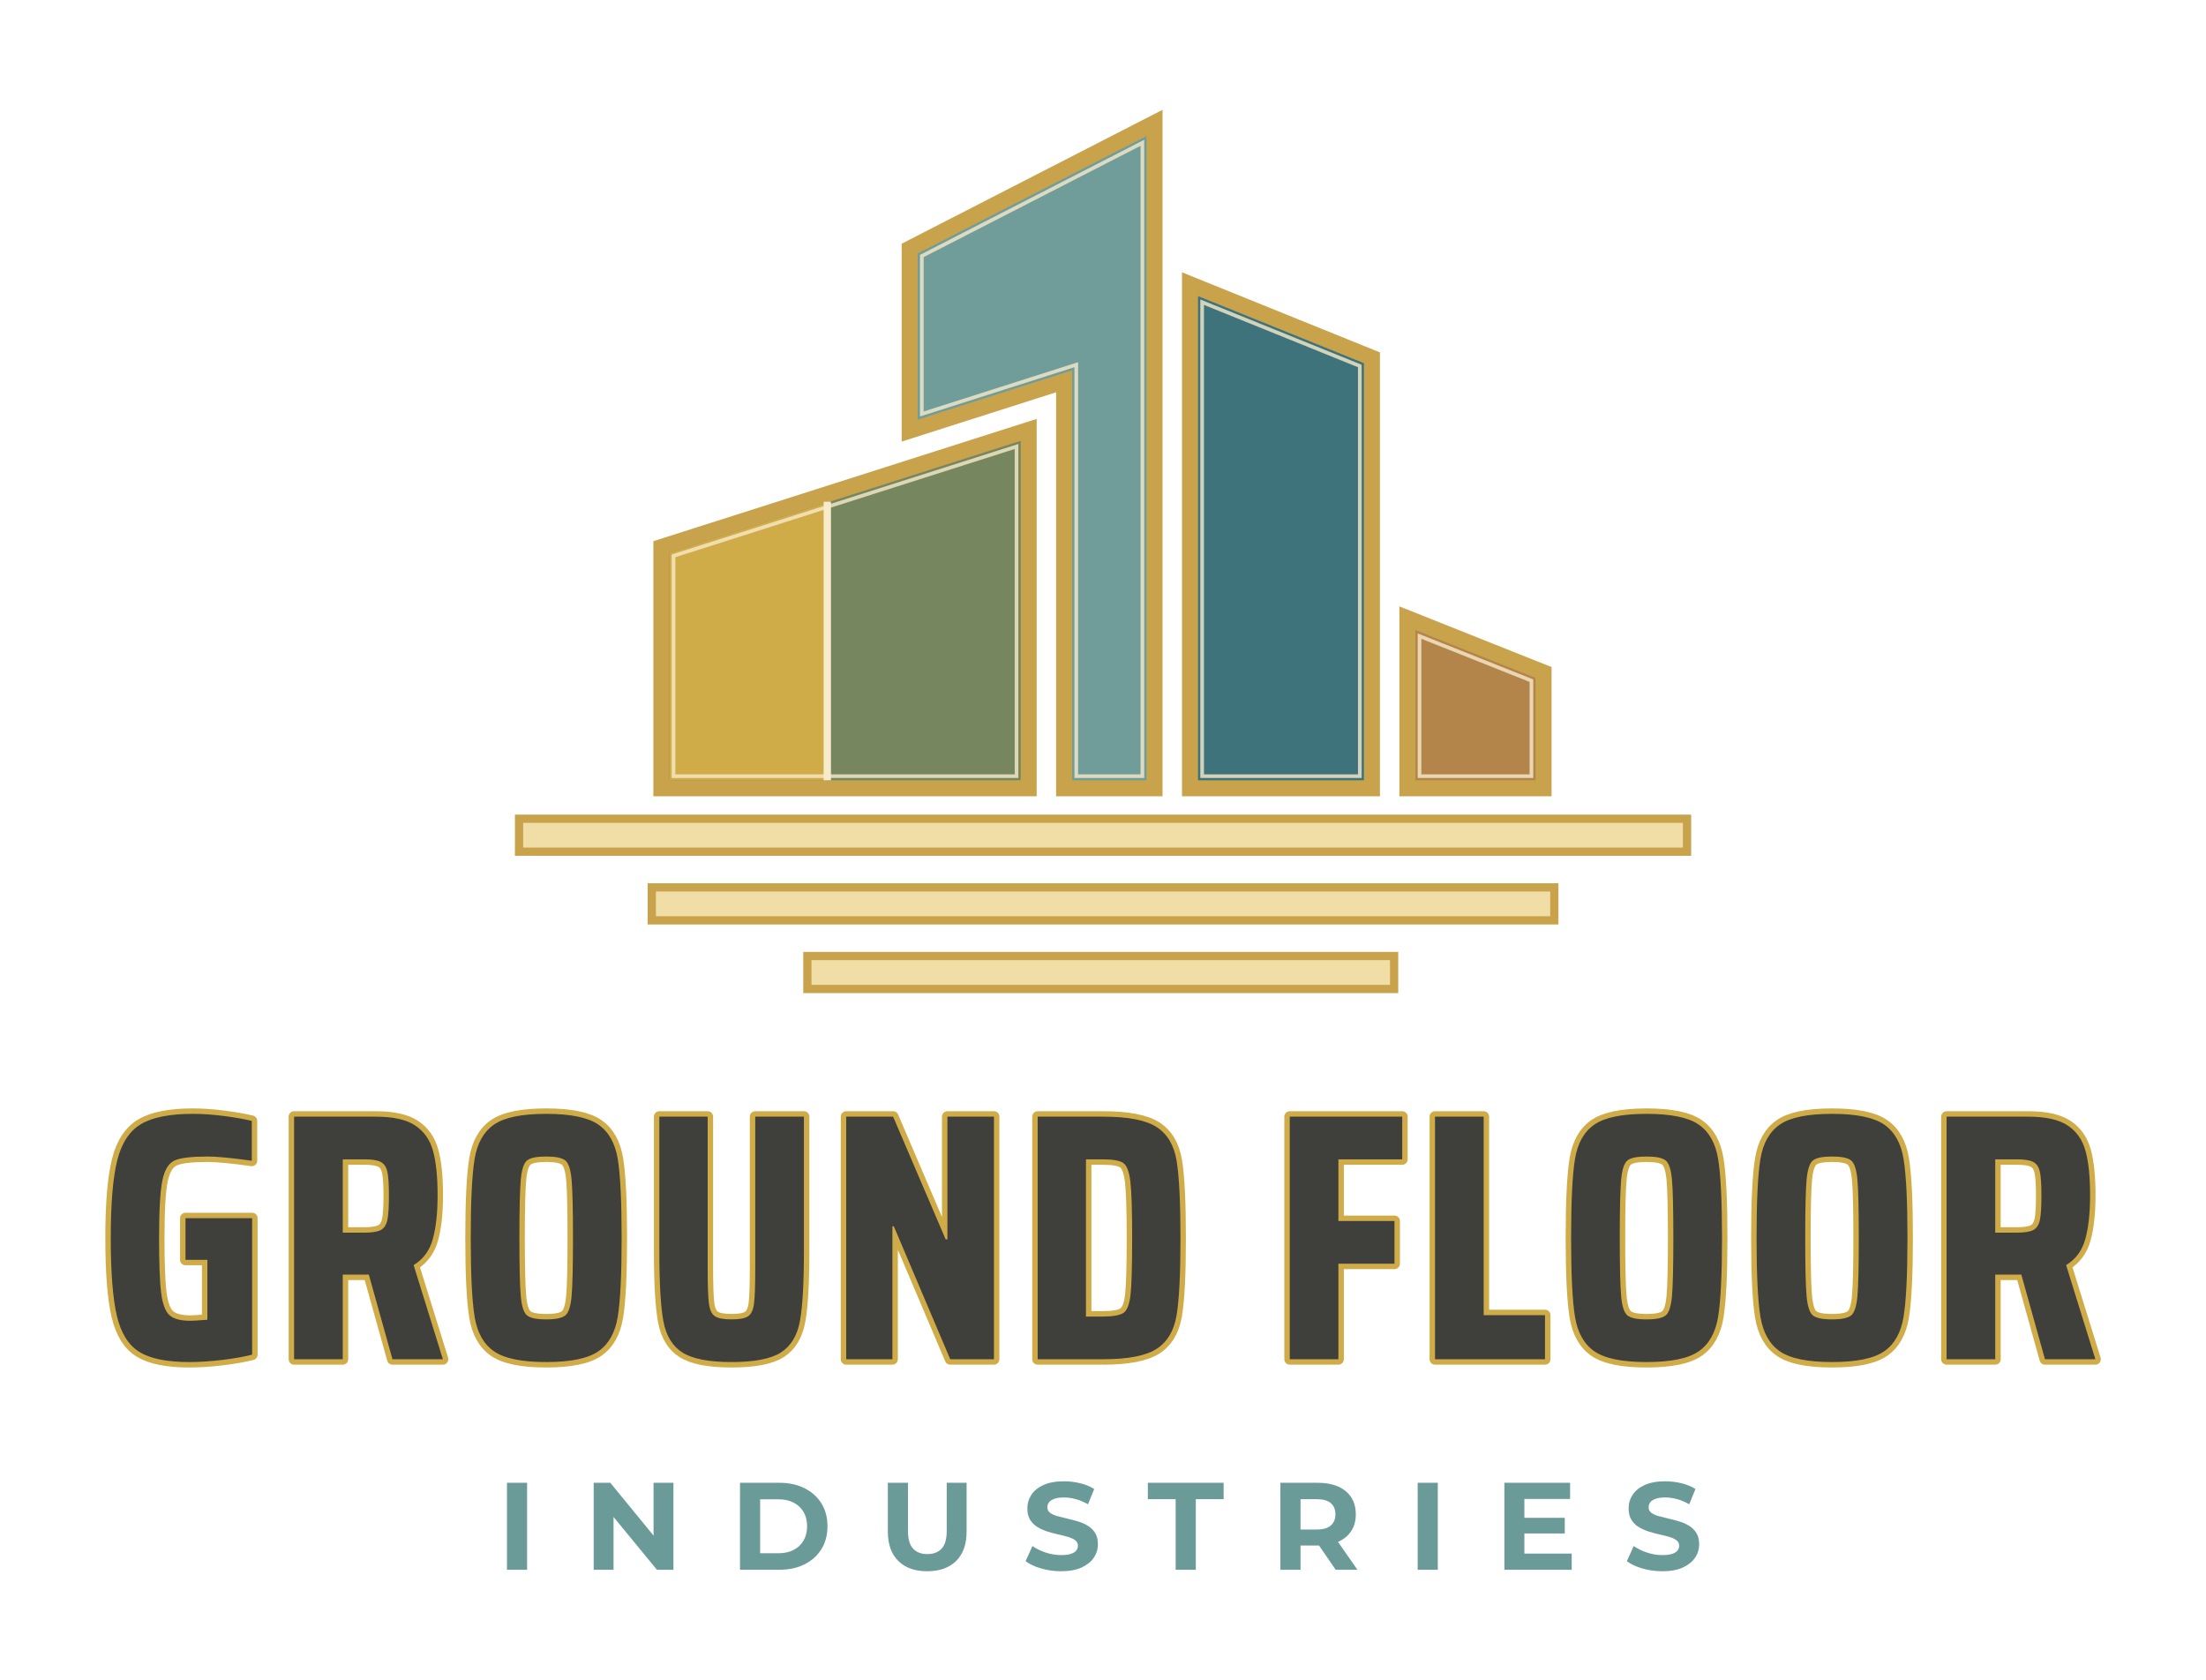
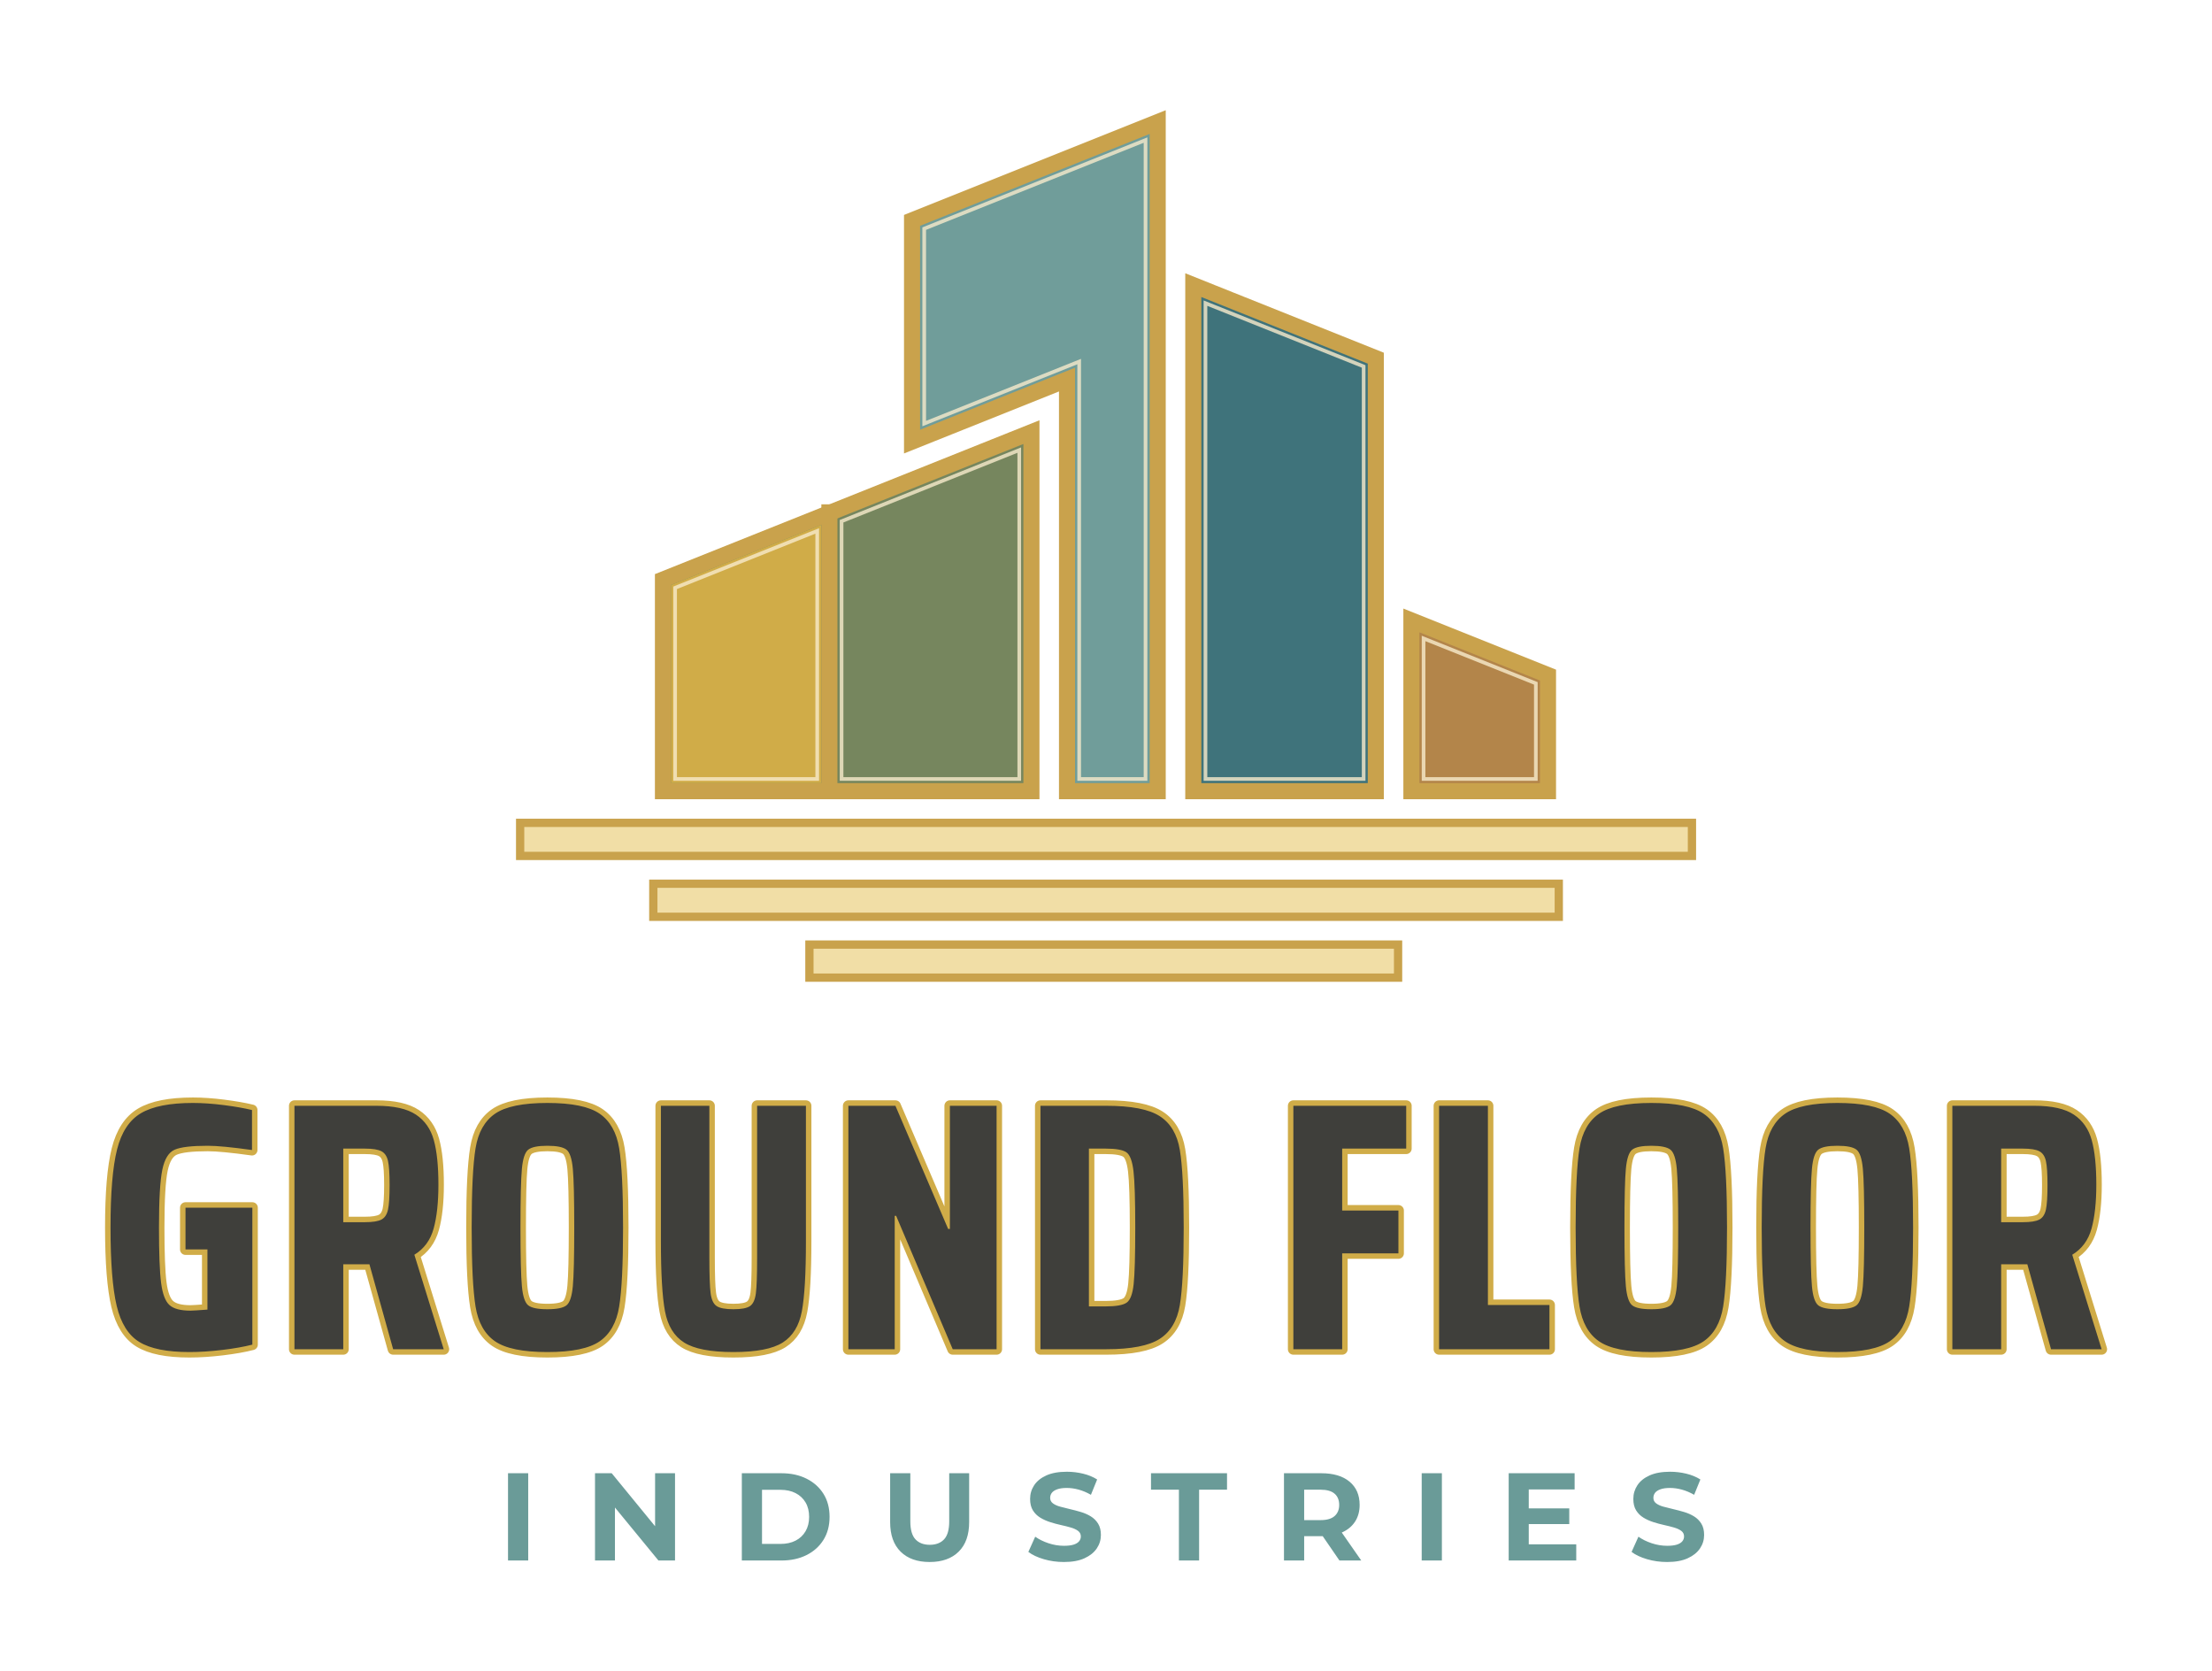
- <svg xmlns="http://www.w3.org/2000/svg" viewBox="0 0 481.6 367.0" width="482" height="367" role="img" aria-label="Ground Floor Industries">
+ <svg xmlns="http://www.w3.org/2000/svg" viewBox="0 0 481.6 363.8" width="482" height="364" role="img" aria-label="Ground Floor Industries">
  <g transform="translate(112.31,24)">
-     <polygon points="86.25,30.32 86.25,70.09 120.00,59.32 120.00,148.25 139.75,148.25 139.75,2.86" fill="#709D9A" stroke="#C9A24C" stroke-width="3.5" stroke-linejoin="miter" />
-     <polygon points="88.90,31.94 88.90,66.46 122.65,55.69 122.65,145.60 137.10,145.60 137.10,7.20" fill="none" stroke="#F7EBCB" stroke-width="0.8" stroke-opacity="0.8" stroke-linejoin="miter" />
-     <polygon points="147.50,38.10 147.50,148.25 187.25,148.25 187.25,54.18" fill="#3F737B" stroke="#C9A24C" stroke-width="3.5" stroke-linejoin="miter" />
-     <polygon points="150.15,42.03 150.15,145.60 184.60,145.60 184.60,55.97" fill="none" stroke="#F7EBCB" stroke-width="0.8" stroke-opacity="0.8" stroke-linejoin="miter" />
-     <polygon points="195.00,111.08 195.00,148.25 224.75,148.25 224.75,122.94" fill="#B3854A" stroke="#C9A24C" stroke-width="3.5" stroke-linejoin="miter" />
-     <polygon points="197.65,114.99 197.65,145.60 222.10,145.60 222.10,124.73" fill="none" stroke="#F7EBCB" stroke-width="0.8" stroke-opacity="0.8" stroke-linejoin="miter" />
-     <polygon points="32.00,95.53 32.00,148.25 112.25,148.25 112.25,69.93" fill="#76865E" stroke="#C9A24C" stroke-width="3.5" stroke-linejoin="miter" />
-     <polygon points="33.75,146.50 68.25,146.50 68.25,85.80 33.75,96.81" fill="#D0AC48" />
-     <polygon points="34.65,97.46 34.65,145.60 109.60,145.60 109.60,73.56" fill="none" stroke="#F7EBCB" stroke-width="0.8" stroke-opacity="0.8" stroke-linejoin="miter" />
-     <line x1="68.25" y1="85.63" x2="68.25" y2="146.50" stroke="#F7EBCB" stroke-width="1.6" />
-     <rect x="0.90" y="154.90" width="255.20" height="7.20" fill="#F1DEA6" stroke="#C9A24C" stroke-width="1.8" />
-     <rect x="29.90" y="169.90" width="197.20" height="7.20" fill="#F1DEA6" stroke="#C9A24C" stroke-width="1.8" />
-     <rect x="63.90" y="184.90" width="128.20" height="7.20" fill="#F1DEA6" stroke="#C9A24C" stroke-width="1.8" />
+     <polygon points="86.25,23.98 86.25,72.14 120.00,58.64 120.00,148.25 139.75,148.25 139.75,2.58" fill="#709D9A" stroke="#C9A24C" stroke-width="3.5" stroke-linejoin="miter" />
+     <polygon points="88.90,25.78 88.90,68.22 122.65,54.72 122.65,145.60 137.10,145.60 137.10,6.50" fill="none" stroke="#F7EBCB" stroke-width="0.8" stroke-opacity="0.8" stroke-linejoin="miter" />
+     <polygon points="147.50,38.08 147.50,148.25 187.25,148.25 187.25,53.98" fill="#3F737B" stroke="#C9A24C" stroke-width="3.5" stroke-linejoin="miter" />
+     <polygon points="150.15,42.00 150.15,145.60 184.60,145.60 184.60,55.78" fill="none" stroke="#F7EBCB" stroke-width="0.8" stroke-opacity="0.8" stroke-linejoin="miter" />
+     <polygon points="195.00,111.08 195.00,148.25 224.75,148.25 224.75,122.98" fill="#B3854A" stroke="#C9A24C" stroke-width="3.5" stroke-linejoin="miter" />
+     <polygon points="197.65,115.00 197.65,145.60 222.10,145.60 222.10,124.78" fill="none" stroke="#F7EBCB" stroke-width="0.8" stroke-opacity="0.8" stroke-linejoin="miter" />
+     <polygon points="32.00,102.18 32.00,148.25 112.25,148.25 112.25,70.08" fill="#76865E" stroke="#C9A24C" stroke-width="3.5" stroke-linejoin="miter" />
+     <polygon points="33.75,103.37 33.75,146.50 66.50,146.50 66.50,90.27" fill="#D0AC48" />
+     <line x1="68.25" y1="85.80" x2="68.25" y2="150.00" stroke="#C9A24C" stroke-width="3.5" />
+     <polygon points="34.65,103.98 34.65,145.60 65.60,145.60 65.60,91.60" fill="none" stroke="#F7EBCB" stroke-width="0.8" stroke-opacity="0.8" stroke-linejoin="miter" />
+     <polygon points="109.60,145.60 109.60,74.00 70.90,89.48 70.90,145.60" fill="none" stroke="#F7EBCB" stroke-width="0.8" stroke-opacity="0.8" stroke-linejoin="miter" />
+     <rect x="0.90" y="155.15" width="255.20" height="7.20" fill="#F1DEA6" stroke="#C9A24C" stroke-width="1.8" />
+     <rect x="29.90" y="168.40" width="197.20" height="7.20" fill="#F1DEA6" stroke="#C9A24C" stroke-width="1.8" />
+     <rect x="63.90" y="181.65" width="128.20" height="7.20" fill="#F1DEA6" stroke="#C9A24C" stroke-width="1.8" />
  </g>
  <g transform="translate(24,24)">
-     <path d="M16.331 251.276V242.186H30.891V271.999Q28.195 272.692 24.343 273.154Q20.491 273.616 17.179 273.616Q9.86 273.616 6.278 271.421Q2.696 269.225 1.348 263.563Q0.0 257.901 0.0 246.5Q0.0 235.176 1.425 229.514Q2.85 223.852 6.625 221.618Q10.4 219.384 17.949 219.384Q21.031 219.384 24.651 219.846Q28.272 220.308 30.814 220.924V229.629Q24.189 228.705 21.185 228.705Q15.946 228.705 13.982 229.552Q12.017 230.4 11.286 233.905Q10.554 237.41 10.554 246.5Q10.554 254.974 11.016 258.556Q11.478 262.138 12.826 263.371Q14.174 264.603 17.41 264.603Q18.103 264.603 21.108 264.372V251.276Z M61.551 273.0 56.39 254.512H50.689V273.0H40.058V220.0H57.93Q63.631 220.0 66.52 221.926Q69.408 223.852 70.41 227.472Q71.411 231.093 71.411 237.179Q71.411 242.956 70.371 246.731Q69.331 250.506 66.173 252.432L72.567 273.0ZM60.781 237.256Q60.781 233.558 60.434 232.017Q60.087 230.477 59.009 229.899Q57.93 229.321 55.388 229.321H50.689V245.344H55.388Q57.93 245.344 59.009 244.767Q60.087 244.189 60.434 242.61Q60.781 241.031 60.781 237.256Z M78.653 246.5Q78.653 234.406 79.5 229.244Q80.347 224.083 83.737 221.733Q87.126 219.384 95.138 219.384Q103.15 219.384 106.539 221.733Q109.929 224.083 110.776 229.244Q111.624 234.406 111.624 246.5Q111.624 258.517 110.776 263.717Q109.929 268.917 106.539 271.267Q103.15 273.616 95.138 273.616Q87.126 273.616 83.737 271.267Q80.347 268.917 79.5 263.717Q78.653 258.517 78.653 246.5ZM100.993 246.5Q100.993 237.025 100.685 233.712Q100.376 230.4 99.298 229.552Q98.219 228.705 95.138 228.705Q92.057 228.705 90.978 229.552Q89.9 230.4 89.592 233.712Q89.283 237.025 89.283 246.5Q89.283 255.975 89.592 259.288Q89.9 262.6 90.978 263.448Q92.057 264.295 95.138 264.295Q98.219 264.295 99.298 263.448Q100.376 262.6 100.685 259.288Q100.993 255.975 100.993 246.5Z M151.451 220.0V249.504Q151.451 259.981 150.565 264.719Q149.679 269.456 146.405 271.536Q143.131 273.616 135.658 273.616Q128.186 273.616 124.912 271.536Q121.638 269.456 120.752 264.719Q119.866 259.981 119.866 249.504V220.0H130.42V253.048Q130.42 258.672 130.69 260.79Q130.959 262.908 131.999 263.602Q133.039 264.295 135.658 264.295Q138.278 264.295 139.279 263.602Q140.281 262.908 140.55 260.828Q140.82 258.749 140.82 253.048V220.0Z M183.42 273.0 171.094 243.958H170.786V273.0H160.695V220.0H170.94L182.419 246.808H182.804V220.0H192.972V273.0Z M202.525 220.0H216.853Q225.019 220.0 228.524 222.273Q232.029 224.545 232.876 229.591Q233.724 234.637 233.724 246.5Q233.724 258.363 232.876 263.409Q232.029 268.455 228.524 270.727Q225.019 273.0 216.853 273.0H202.525ZM216.699 263.679Q220.089 263.679 221.283 262.87Q222.477 262.061 222.823 258.826Q223.17 255.59 223.17 246.5Q223.17 237.487 222.785 234.213Q222.4 230.939 221.244 230.13Q220.089 229.321 216.699 229.321H213.078V263.679Z  M257.605 273.0V220.0H282.179V229.321H268.235V242.802H280.484V252.124H268.235V273.0Z M289.343 273.0V220.0H299.974V263.371H313.378V273.0Z M319.078 246.5Q319.078 234.406 319.926 229.244Q320.773 224.083 324.163 221.733Q327.552 219.384 335.564 219.384Q343.576 219.384 346.965 221.733Q350.355 224.083 351.202 229.244Q352.049 234.406 352.049 246.5Q352.049 258.517 351.202 263.717Q350.355 268.917 346.965 271.267Q343.576 273.616 335.564 273.616Q327.552 273.616 324.163 271.267Q320.773 268.917 319.926 263.717Q319.078 258.517 319.078 246.5ZM341.419 246.5Q341.419 237.025 341.11 233.712Q340.802 230.4 339.724 229.552Q338.645 228.705 335.564 228.705Q332.483 228.705 331.404 229.552Q330.326 230.4 330.017 233.712Q329.709 237.025 329.709 246.5Q329.709 255.975 330.017 259.288Q330.326 262.6 331.404 263.448Q332.483 264.295 335.564 264.295Q338.645 264.295 339.724 263.448Q340.802 262.6 341.11 259.288Q341.419 255.975 341.419 246.5Z M359.599 246.5Q359.599 234.406 360.446 229.244Q361.294 224.083 364.683 221.733Q368.073 219.384 376.084 219.384Q384.096 219.384 387.485 221.733Q390.875 224.083 391.722 229.244Q392.57 234.406 392.57 246.5Q392.57 258.517 391.722 263.717Q390.875 268.917 387.485 271.267Q384.096 273.616 376.084 273.616Q368.073 273.616 364.683 271.267Q361.294 268.917 360.446 263.717Q359.599 258.517 359.599 246.5ZM381.939 246.5Q381.939 237.025 381.631 233.712Q381.323 230.4 380.244 229.552Q379.166 228.705 376.084 228.705Q373.003 228.705 371.924 229.552Q370.846 230.4 370.538 233.712Q370.23 237.025 370.23 246.5Q370.23 255.975 370.538 259.288Q370.846 262.6 371.924 263.448Q373.003 264.295 376.084 264.295Q379.166 264.295 380.244 263.448Q381.323 262.6 381.631 259.288Q381.939 255.975 381.939 246.5Z M422.613 273.0 417.452 254.512H411.751V273.0H401.121V220.0H418.993Q424.693 220.0 427.582 221.926Q430.471 223.852 431.472 227.472Q432.474 231.093 432.474 237.179Q432.474 242.956 431.434 246.731Q430.394 250.506 427.235 252.432L433.629 273.0ZM421.843 237.256Q421.843 233.558 421.496 232.017Q421.15 230.477 420.071 229.899Q418.993 229.321 416.451 229.321H411.751V245.344H416.451Q418.993 245.344 420.071 244.767Q421.15 244.189 421.496 242.61Q421.843 241.031 421.843 237.256Z" fill="#3F3F3B" stroke="#D0AC48" stroke-width="2.38" stroke-linejoin="round" paint-order="stroke" />
-     <path d="M86.57 319.0V300.0H90.967V319.0Z M105.515 319.0V300.0H109.153L118.598 311.536V300.0H122.941V319.0H119.331L109.858 307.464V319.0Z M137.49 319.0V300.0H146.121Q149.215 300.0 151.577 301.181Q153.938 302.361 155.268 304.479Q156.598 306.596 156.598 309.5Q156.598 312.377 155.268 314.508Q153.938 316.639 151.577 317.819Q149.215 319.0 146.121 319.0ZM141.887 315.39H145.904Q147.804 315.39 149.202 314.671Q150.6 313.951 151.373 312.621Q152.147 311.291 152.147 309.5Q152.147 307.681 151.373 306.365Q150.6 305.049 149.202 304.329Q147.804 303.61 145.904 303.61H141.887Z M178.394 319.326Q174.35 319.326 172.07 317.073Q169.79 314.82 169.79 310.64V300.0H174.187V310.477Q174.187 313.191 175.3 314.386Q176.413 315.58 178.421 315.58Q180.43 315.58 181.543 314.386Q182.655 313.191 182.655 310.477V300.0H186.998V310.64Q186.998 314.82 184.718 317.073Q182.438 319.326 178.394 319.326Z M207.627 319.326Q205.347 319.326 203.257 318.715Q201.167 318.104 199.891 317.127L201.384 313.816Q202.605 314.684 204.275 315.241Q205.944 315.797 207.654 315.797Q208.957 315.797 209.758 315.539Q210.558 315.281 210.938 314.82Q211.318 314.359 211.318 313.761Q211.318 313.001 210.721 312.554Q210.124 312.106 209.147 311.821Q208.17 311.536 206.989 311.278Q205.808 311.02 204.628 310.64Q203.447 310.26 202.47 309.663Q201.493 309.066 200.882 308.089Q200.271 307.111 200.271 305.591Q200.271 303.963 201.153 302.619Q202.035 301.276 203.813 300.475Q205.591 299.674 208.278 299.674Q210.07 299.674 211.807 300.095Q213.544 300.516 214.874 301.357L213.517 304.696Q212.187 303.936 210.857 303.569Q209.527 303.203 208.251 303.203Q206.975 303.203 206.161 303.501Q205.347 303.8 204.994 304.275Q204.641 304.75 204.641 305.374Q204.641 306.107 205.238 306.555Q205.835 307.003 206.813 307.274Q207.79 307.546 208.97 307.817Q210.151 308.089 211.332 308.441Q212.513 308.794 213.49 309.391Q214.467 309.989 215.078 310.966Q215.688 311.943 215.688 313.436Q215.688 315.037 214.793 316.367Q213.897 317.697 212.119 318.511Q210.341 319.326 207.627 319.326Z M232.68 319.0V303.583H226.6V300.0H243.157V303.583H237.077V319.0Z M255.561 319.0V300.0H263.677Q267.64 300.0 269.838 301.832Q272.037 303.664 272.037 306.894Q272.037 309.011 271.033 310.545Q270.028 312.079 268.183 312.893Q268.155 312.893 268.155 312.92L272.39 319.0H267.64L264.003 313.707Q263.894 313.707 263.785 313.707H259.958V319.0ZM259.958 310.206H263.541Q265.577 310.206 266.581 309.324Q267.585 308.441 267.585 306.894Q267.585 305.32 266.581 304.451Q265.577 303.583 263.541 303.583H259.958Z M285.554 319.0V300.0H289.951V319.0Z M304.5 319.0V300.0H318.858V303.529H308.87V307.654H317.691V311.074H308.87V315.471H319.211V319.0Z M338.998 319.326Q336.718 319.326 334.628 318.715Q332.538 318.104 331.263 317.127L332.755 313.816Q333.977 314.684 335.646 315.241Q337.315 315.797 339.025 315.797Q340.328 315.797 341.129 315.539Q341.93 315.281 342.31 314.82Q342.69 314.359 342.69 313.761Q342.69 313.001 342.093 312.554Q341.495 312.106 340.518 311.821Q339.541 311.536 338.36 311.278Q337.18 311.02 335.999 310.64Q334.818 310.26 333.841 309.663Q332.864 309.066 332.253 308.089Q331.643 307.111 331.643 305.591Q331.643 303.963 332.525 302.619Q333.407 301.276 335.185 300.475Q336.963 299.674 339.65 299.674Q341.441 299.674 343.178 300.095Q344.915 300.516 346.245 301.357L344.888 304.696Q343.558 303.936 342.228 303.569Q340.898 303.203 339.623 303.203Q338.347 303.203 337.533 303.501Q336.718 303.8 336.365 304.275Q336.013 304.75 336.013 305.374Q336.013 306.107 336.61 306.555Q337.207 307.003 338.184 307.274Q339.161 307.546 340.342 307.817Q341.523 308.089 342.703 308.441Q343.884 308.794 344.861 309.391Q345.838 309.989 346.449 310.966Q347.06 311.943 347.06 313.436Q347.06 315.037 346.164 316.367Q345.268 317.697 343.49 318.511Q341.713 319.326 338.998 319.326Z" fill="#6A9B98" />
+     <path d="M16.331 248.026V238.936H30.891V268.749Q28.195 269.442 24.343 269.904Q20.491 270.366 17.179 270.366Q9.86 270.366 6.278 268.171Q2.696 265.975 1.348 260.313Q0.0 254.651 0.0 243.25Q0.0 231.926 1.425 226.264Q2.85 220.602 6.625 218.368Q10.4 216.134 17.949 216.134Q21.031 216.134 24.651 216.596Q28.272 217.058 30.814 217.674V226.379Q24.189 225.455 21.185 225.455Q15.946 225.455 13.982 226.302Q12.017 227.15 11.286 230.655Q10.554 234.16 10.554 243.25Q10.554 251.724 11.016 255.306Q11.478 258.888 12.826 260.121Q14.174 261.353 17.41 261.353Q18.103 261.353 21.108 261.122V248.026Z M61.551 269.75 56.39 251.262H50.689V269.75H40.058V216.75H57.93Q63.631 216.75 66.52 218.676Q69.408 220.602 70.41 224.222Q71.411 227.843 71.411 233.929Q71.411 239.706 70.371 243.481Q69.331 247.256 66.173 249.182L72.567 269.75ZM60.781 234.006Q60.781 230.308 60.434 228.767Q60.087 227.227 59.009 226.649Q57.93 226.071 55.388 226.071H50.689V242.094H55.388Q57.93 242.094 59.009 241.517Q60.087 240.939 60.434 239.36Q60.781 237.781 60.781 234.006Z M78.653 243.25Q78.653 231.156 79.5 225.994Q80.347 220.833 83.737 218.483Q87.126 216.134 95.138 216.134Q103.15 216.134 106.539 218.483Q109.929 220.833 110.776 225.994Q111.624 231.156 111.624 243.25Q111.624 255.267 110.776 260.467Q109.929 265.667 106.539 268.017Q103.15 270.366 95.138 270.366Q87.126 270.366 83.737 268.017Q80.347 265.667 79.5 260.467Q78.653 255.267 78.653 243.25ZM100.993 243.25Q100.993 233.775 100.685 230.462Q100.376 227.15 99.298 226.302Q98.219 225.455 95.138 225.455Q92.057 225.455 90.978 226.302Q89.9 227.15 89.592 230.462Q89.283 233.775 89.283 243.25Q89.283 252.725 89.592 256.038Q89.9 259.35 90.978 260.198Q92.057 261.045 95.138 261.045Q98.219 261.045 99.298 260.198Q100.376 259.35 100.685 256.038Q100.993 252.725 100.993 243.25Z M151.451 216.75V246.254Q151.451 256.731 150.565 261.469Q149.679 266.206 146.405 268.286Q143.131 270.366 135.658 270.366Q128.186 270.366 124.912 268.286Q121.638 266.206 120.752 261.469Q119.866 256.731 119.866 246.254V216.75H130.42V249.798Q130.42 255.422 130.69 257.54Q130.959 259.658 131.999 260.352Q133.039 261.045 135.658 261.045Q138.278 261.045 139.279 260.352Q140.281 259.658 140.55 257.578Q140.82 255.499 140.82 249.798V216.75Z M183.42 269.75 171.094 240.708H170.786V269.75H160.695V216.75H170.94L182.419 243.558H182.804V216.75H192.972V269.75Z M202.525 216.75H216.853Q225.019 216.75 228.524 219.023Q232.029 221.295 232.876 226.341Q233.724 231.387 233.724 243.25Q233.724 255.113 232.876 260.159Q232.029 265.205 228.524 267.477Q225.019 269.75 216.853 269.75H202.525ZM216.699 260.429Q220.089 260.429 221.283 259.62Q222.477 258.811 222.823 255.576Q223.17 252.34 223.17 243.25Q223.17 234.237 222.785 230.963Q222.4 227.689 221.244 226.88Q220.089 226.071 216.699 226.071H213.078V260.429Z  M257.605 269.75V216.75H282.179V226.071H268.235V239.552H280.484V248.874H268.235V269.75Z M289.343 269.75V216.75H299.974V260.121H313.378V269.75Z M319.078 243.25Q319.078 231.156 319.926 225.994Q320.773 220.833 324.163 218.483Q327.552 216.134 335.564 216.134Q343.576 216.134 346.965 218.483Q350.355 220.833 351.202 225.994Q352.049 231.156 352.049 243.25Q352.049 255.267 351.202 260.467Q350.355 265.667 346.965 268.017Q343.576 270.366 335.564 270.366Q327.552 270.366 324.163 268.017Q320.773 265.667 319.926 260.467Q319.078 255.267 319.078 243.25ZM341.419 243.25Q341.419 233.775 341.11 230.462Q340.802 227.15 339.724 226.302Q338.645 225.455 335.564 225.455Q332.483 225.455 331.404 226.302Q330.326 227.15 330.017 230.462Q329.709 233.775 329.709 243.25Q329.709 252.725 330.017 256.038Q330.326 259.35 331.404 260.198Q332.483 261.045 335.564 261.045Q338.645 261.045 339.724 260.198Q340.802 259.35 341.11 256.038Q341.419 252.725 341.419 243.25Z M359.599 243.25Q359.599 231.156 360.446 225.994Q361.294 220.833 364.683 218.483Q368.073 216.134 376.084 216.134Q384.096 216.134 387.485 218.483Q390.875 220.833 391.722 225.994Q392.57 231.156 392.57 243.25Q392.57 255.267 391.722 260.467Q390.875 265.667 387.485 268.017Q384.096 270.366 376.084 270.366Q368.073 270.366 364.683 268.017Q361.294 265.667 360.446 260.467Q359.599 255.267 359.599 243.25ZM381.939 243.25Q381.939 233.775 381.631 230.462Q381.323 227.15 380.244 226.302Q379.166 225.455 376.084 225.455Q373.003 225.455 371.924 226.302Q370.846 227.15 370.538 230.462Q370.23 233.775 370.23 243.25Q370.23 252.725 370.538 256.038Q370.846 259.35 371.924 260.198Q373.003 261.045 376.084 261.045Q379.166 261.045 380.244 260.198Q381.323 259.35 381.631 256.038Q381.939 252.725 381.939 243.25Z M422.613 269.75 417.452 251.262H411.751V269.75H401.121V216.75H418.993Q424.693 216.75 427.582 218.676Q430.471 220.602 431.472 224.222Q432.474 227.843 432.474 233.929Q432.474 239.706 431.434 243.481Q430.394 247.256 427.235 249.182L433.629 269.75ZM421.843 234.006Q421.843 230.308 421.496 228.767Q421.15 227.227 420.071 226.649Q418.993 226.071 416.451 226.071H411.751V242.094H416.451Q418.993 242.094 420.071 241.517Q421.15 240.939 421.496 239.36Q421.843 237.781 421.843 234.006Z" fill="#3F3F3B" stroke="#D0AC48" stroke-width="2.38" stroke-linejoin="round" paint-order="stroke" />
+     <path d="M86.57 315.75V296.75H90.967V315.75Z M105.515 315.75V296.75H109.153L118.598 308.286V296.75H122.941V315.75H119.331L109.858 304.214V315.75Z M137.49 315.75V296.75H146.121Q149.215 296.75 151.577 297.931Q153.938 299.111 155.268 301.229Q156.598 303.346 156.598 306.25Q156.598 309.127 155.268 311.258Q153.938 313.389 151.577 314.569Q149.215 315.75 146.121 315.75ZM141.887 312.14H145.904Q147.804 312.14 149.202 311.421Q150.6 310.701 151.373 309.371Q152.147 308.041 152.147 306.25Q152.147 304.431 151.373 303.115Q150.6 301.799 149.202 301.079Q147.804 300.36 145.904 300.36H141.887Z M178.394 316.076Q174.35 316.076 172.07 313.823Q169.79 311.57 169.79 307.39V296.75H174.187V307.227Q174.187 309.941 175.3 311.136Q176.413 312.33 178.421 312.33Q180.43 312.33 181.543 311.136Q182.655 309.941 182.655 307.227V296.75H186.998V307.39Q186.998 311.57 184.718 313.823Q182.438 316.076 178.394 316.076Z M207.627 316.076Q205.347 316.076 203.257 315.465Q201.167 314.854 199.891 313.877L201.384 310.566Q202.605 311.434 204.275 311.991Q205.944 312.547 207.654 312.547Q208.957 312.547 209.758 312.289Q210.558 312.031 210.938 311.57Q211.318 311.109 211.318 310.511Q211.318 309.751 210.721 309.304Q210.124 308.856 209.147 308.571Q208.17 308.286 206.989 308.028Q205.808 307.77 204.628 307.39Q203.447 307.01 202.47 306.413Q201.493 305.816 200.882 304.839Q200.271 303.861 200.271 302.341Q200.271 300.713 201.153 299.369Q202.035 298.026 203.813 297.225Q205.591 296.424 208.278 296.424Q210.07 296.424 211.807 296.845Q213.544 297.266 214.874 298.107L213.517 301.446Q212.187 300.686 210.857 300.319Q209.527 299.953 208.251 299.953Q206.975 299.953 206.161 300.251Q205.347 300.55 204.994 301.025Q204.641 301.5 204.641 302.124Q204.641 302.857 205.238 303.305Q205.835 303.753 206.813 304.024Q207.79 304.296 208.97 304.567Q210.151 304.839 211.332 305.191Q212.513 305.544 213.49 306.141Q214.467 306.739 215.078 307.716Q215.688 308.693 215.688 310.186Q215.688 311.787 214.793 313.117Q213.897 314.447 212.119 315.261Q210.341 316.076 207.627 316.076Z M232.68 315.75V300.333H226.6V296.75H243.157V300.333H237.077V315.75Z M255.561 315.75V296.75H263.677Q267.64 296.75 269.838 298.582Q272.037 300.414 272.037 303.644Q272.037 305.761 271.033 307.295Q270.028 308.829 268.183 309.643Q268.155 309.643 268.155 309.67L272.39 315.75H267.64L264.003 310.457Q263.894 310.457 263.785 310.457H259.958V315.75ZM259.958 306.956H263.541Q265.577 306.956 266.581 306.074Q267.585 305.191 267.585 303.644Q267.585 302.07 266.581 301.201Q265.577 300.333 263.541 300.333H259.958Z M285.554 315.75V296.75H289.951V315.75Z M304.5 315.75V296.75H318.858V300.279H308.87V304.404H317.691V307.824H308.87V312.221H319.211V315.75Z M338.998 316.076Q336.718 316.076 334.628 315.465Q332.538 314.854 331.263 313.877L332.755 310.566Q333.977 311.434 335.646 311.991Q337.315 312.547 339.025 312.547Q340.328 312.547 341.129 312.289Q341.93 312.031 342.31 311.57Q342.69 311.109 342.69 310.511Q342.69 309.751 342.093 309.304Q341.495 308.856 340.518 308.571Q339.541 308.286 338.36 308.028Q337.18 307.77 335.999 307.39Q334.818 307.01 333.841 306.413Q332.864 305.816 332.253 304.839Q331.643 303.861 331.643 302.341Q331.643 300.713 332.525 299.369Q333.407 298.026 335.185 297.225Q336.963 296.424 339.65 296.424Q341.441 296.424 343.178 296.845Q344.915 297.266 346.245 298.107L344.888 301.446Q343.558 300.686 342.228 300.319Q340.898 299.953 339.623 299.953Q338.347 299.953 337.533 300.251Q336.718 300.55 336.365 301.025Q336.013 301.5 336.013 302.124Q336.013 302.857 336.61 303.305Q337.207 303.753 338.184 304.024Q339.161 304.296 340.342 304.567Q341.523 304.839 342.703 305.191Q343.884 305.544 344.861 306.141Q345.838 306.739 346.449 307.716Q347.06 308.693 347.06 310.186Q347.06 311.787 346.164 313.117Q345.268 314.447 343.49 315.261Q341.713 316.076 338.998 316.076Z" fill="#6A9B98" />
  </g>
</svg>
